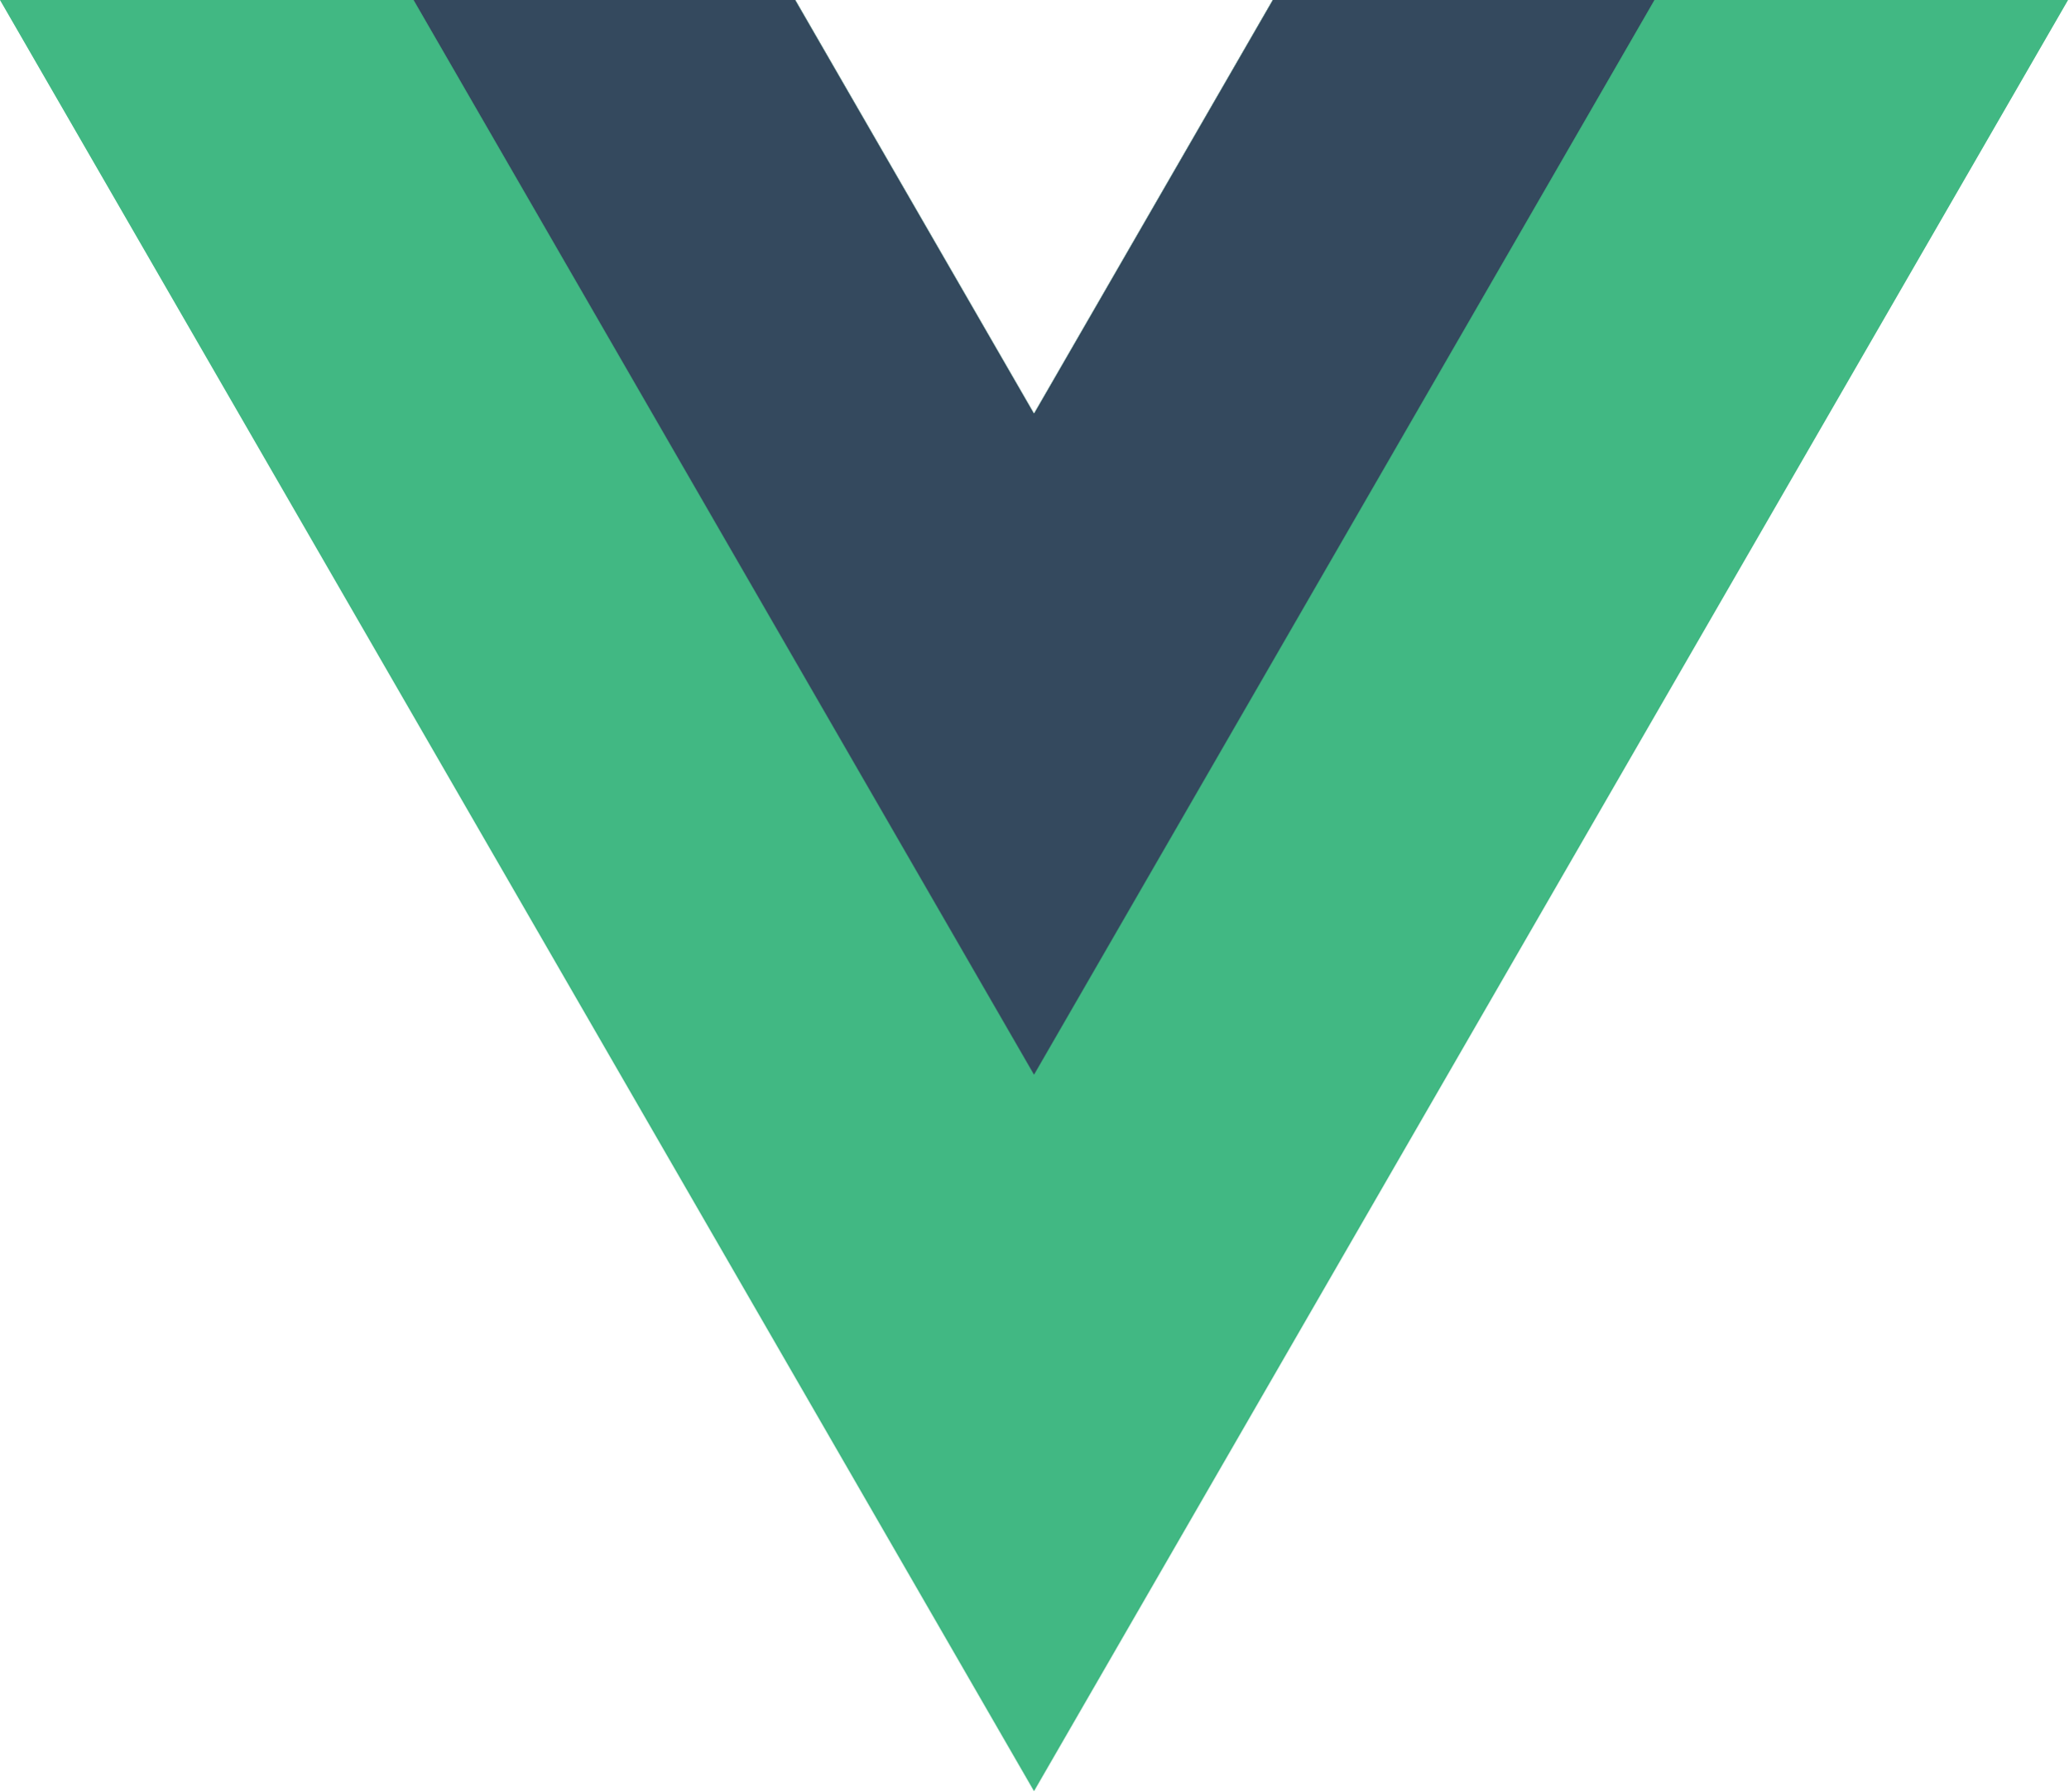
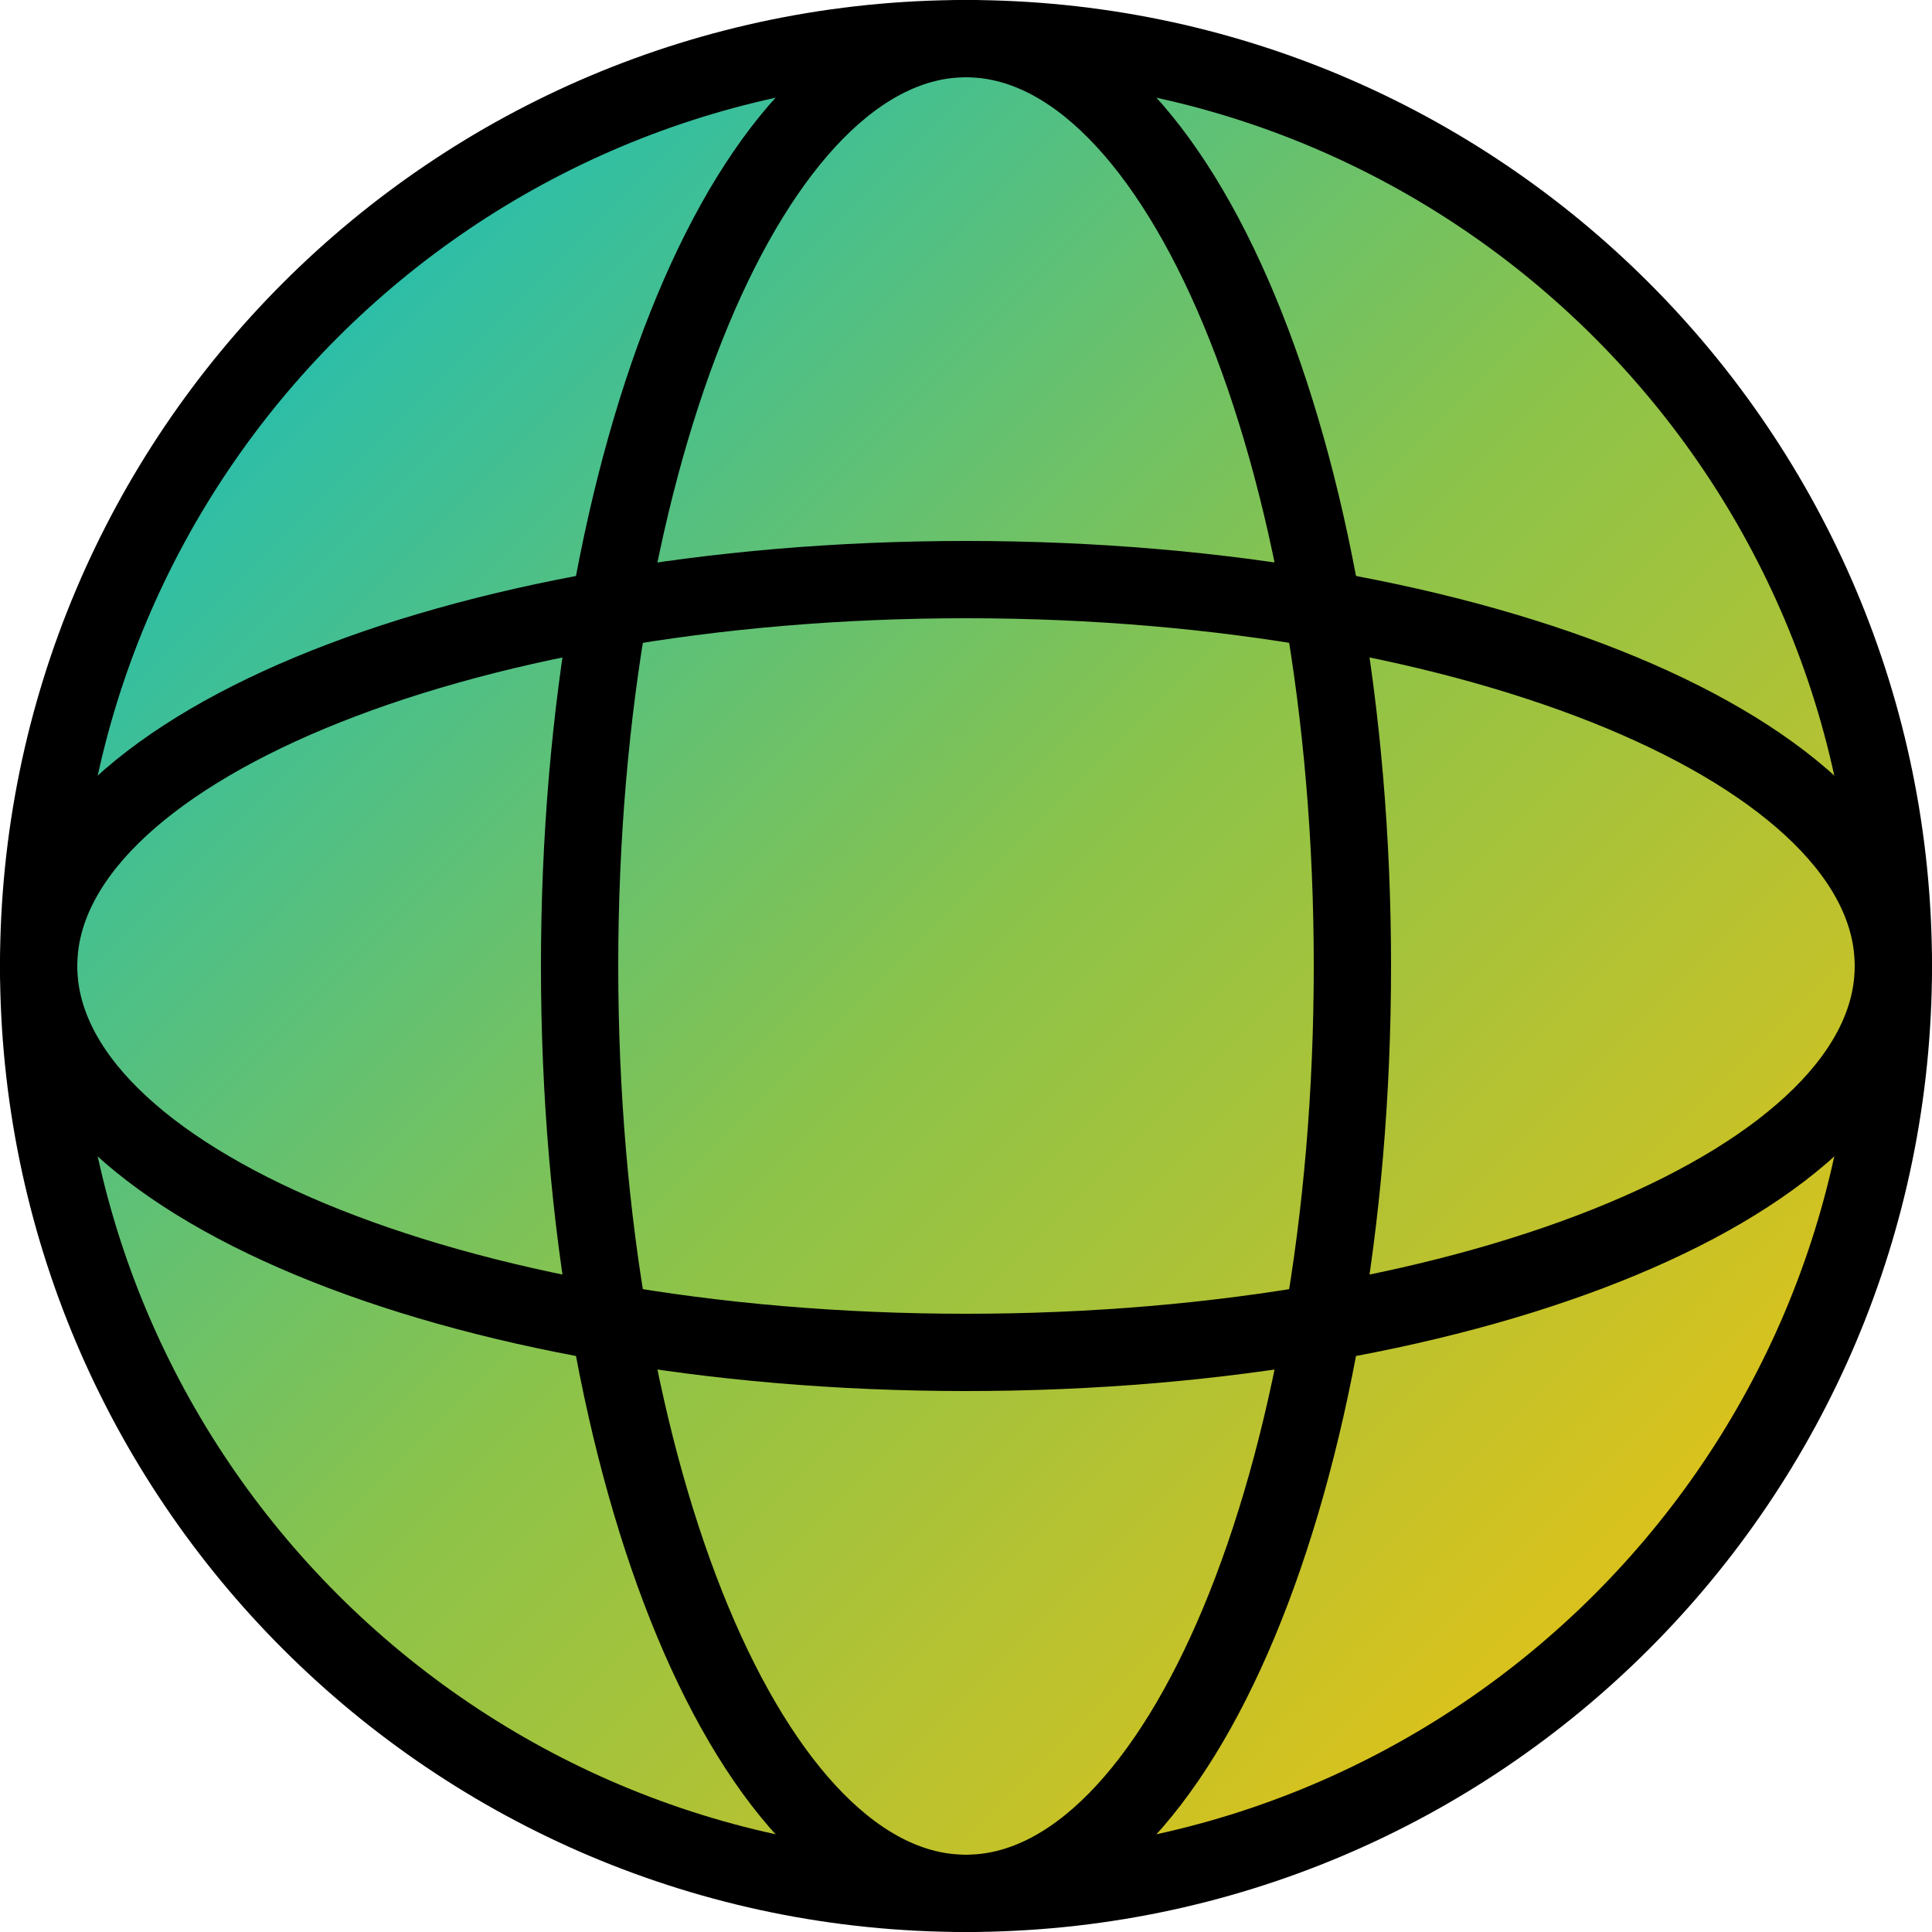
- <svg xmlns="http://www.w3.org/2000/svg" viewBox="0 0 261.76 226.69">
-   <path d="M161.096.001l-30.225 52.351L100.647.001H-.005l130.877 226.688L261.749.001z" fill="#41b883" />
-   <path d="M161.096.001l-30.225 52.351L100.647.001H52.346l78.526 136.01L209.398.001z" fill="#34495e" />
+ <svg xmlns="http://www.w3.org/2000/svg" width="50" height="50" viewBox="7 7 50 50" fill="none">
+   <circle cx="32" cy="32" r="24" fill="url(#globeGradient)" stroke="black" stroke-width="2" />
+   <ellipse cx="32" cy="32" rx="10" ry="24" fill="none" stroke="black" stroke-width="2" />
+   <ellipse cx="32" cy="32" rx="24" ry="10" fill="none" stroke="black" stroke-width="2" />
+   <defs>
+     <linearGradient id="globeGradient" x1="8" y1="8" x2="56" y2="56" gradientUnits="userSpaceOnUse">
+       <stop stop-color="#00BCD4" />
+       <stop offset="0.5" stop-color="#8BC34A" />
+       <stop offset="1" stop-color="#FFC107" />
+     </linearGradient>
+   </defs>
</svg>
